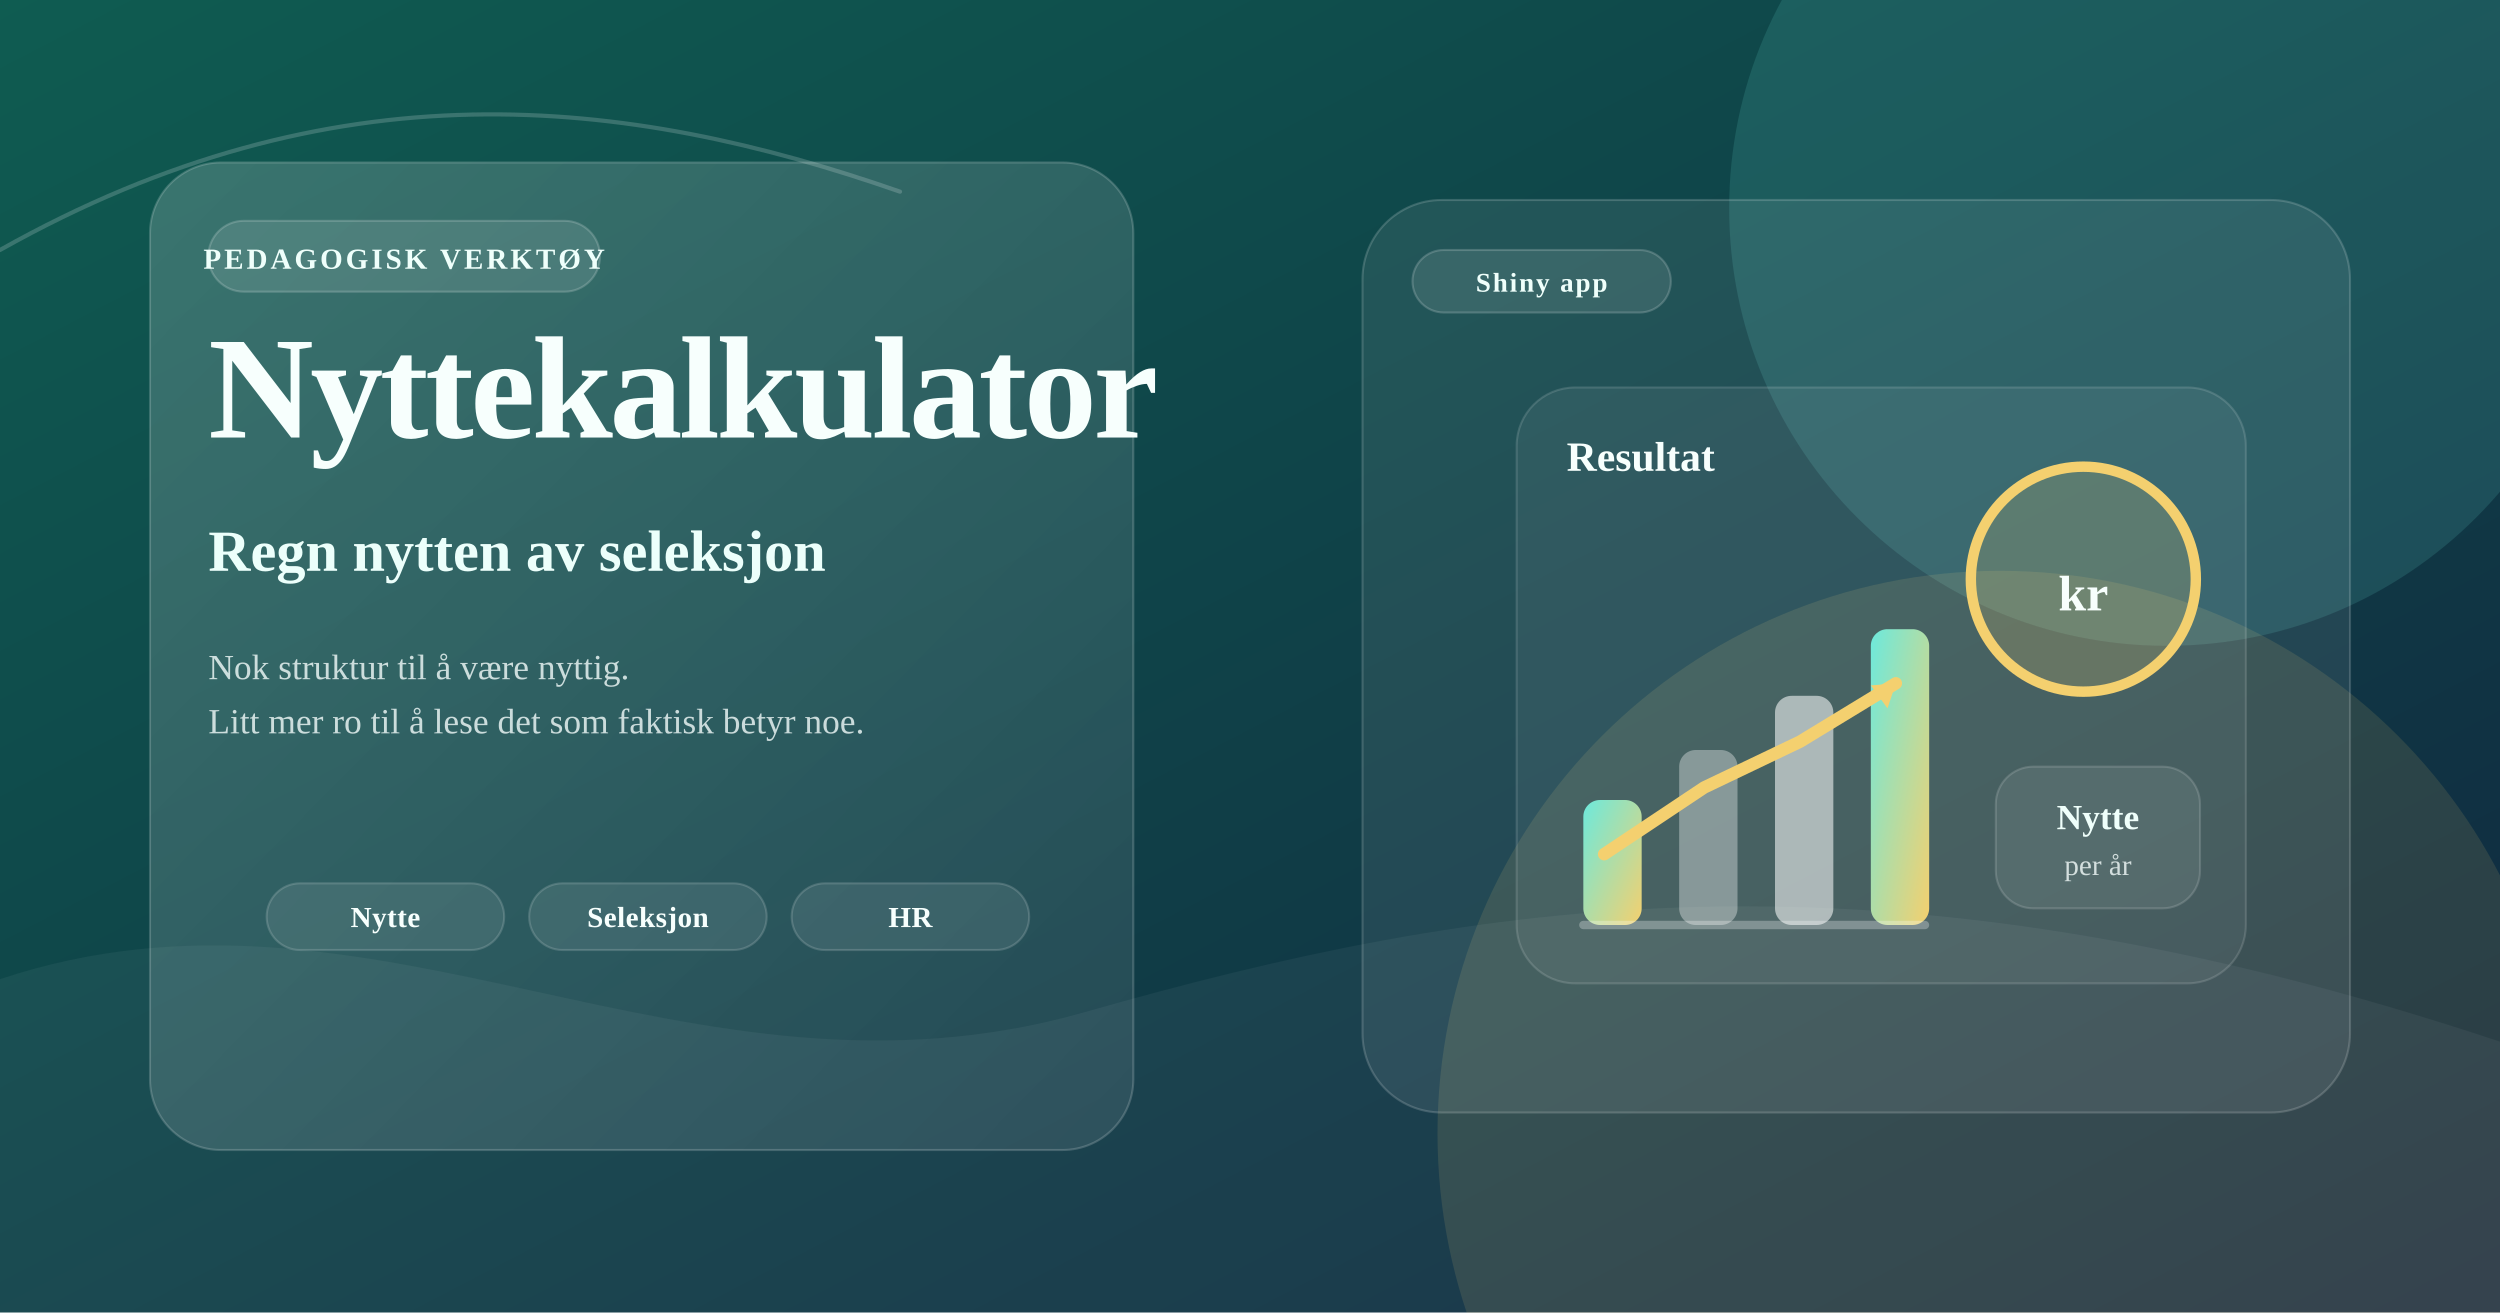
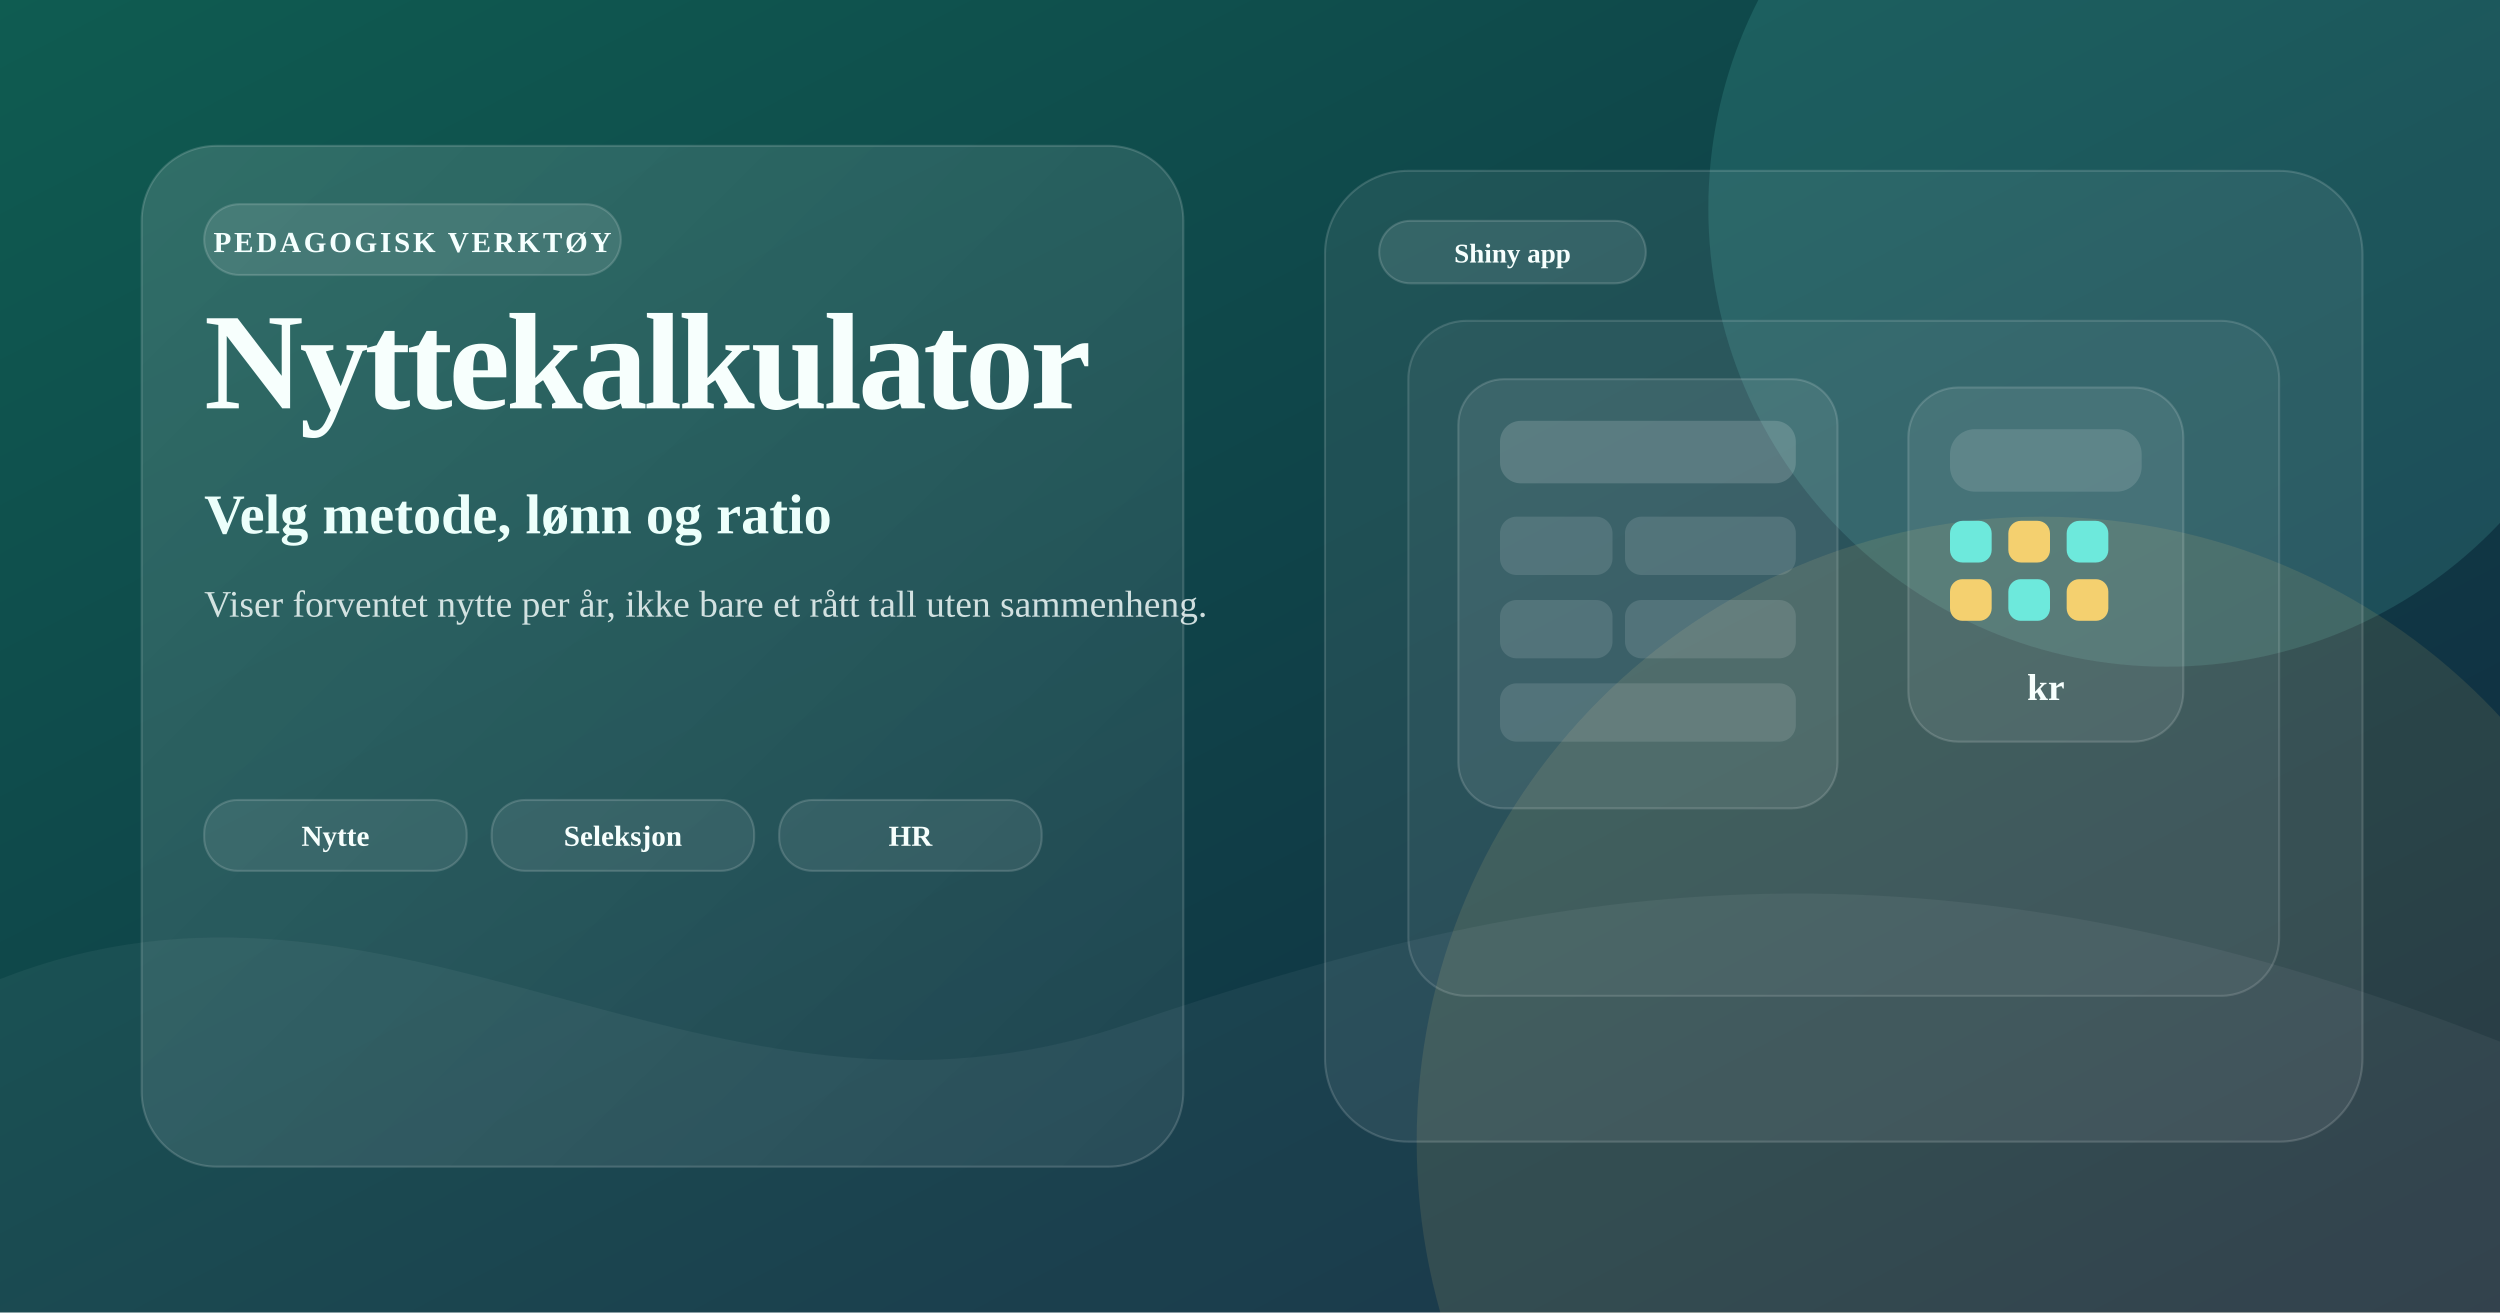
<svg xmlns="http://www.w3.org/2000/svg" viewBox="0 0 1200 630" role="img" aria-labelledby="title desc">
  <defs>
    <linearGradient id="bg" x1="0" y1="0" x2="1" y2="1">
      <stop offset="0%" stop-color="#0f5c51" />
      <stop offset="100%" stop-color="#10263f" />
    </linearGradient>
    <linearGradient id="panel" x1="0" y1="0" x2="1" y2="1">
-       <stop offset="0%" stop-color="#ffffff" stop-opacity="0.18" />
-       <stop offset="100%" stop-color="#ffffff" stop-opacity="0.08" />
+       <stop offset="0%" stop-color="#ffffff" stop-opacity="0.14" />
+       <stop offset="100%" stop-color="#ffffff" stop-opacity="0.06" />
    </linearGradient>
    <linearGradient id="accent" x1="0" y1="0" x2="1" y2="1">
      <stop offset="0%" stop-color="#6de9dc" />
      <stop offset="100%" stop-color="#f4d06f" />
    </linearGradient>
  </defs>
  <rect width="1200" height="630" fill="url(#bg)" />
-   <circle cx="1040" cy="100" r="210" fill="#6de9dc" opacity="0.14" />
-   <circle cx="960" cy="544" r="270" fill="#f4d06f" opacity="0.12" />
-   <path d="M0 470 C180 410, 330 540, 520 486 S900 400, 1200 500 L1200 630 L0 630 Z" fill="rgba(255,255,255,0.05)" />
-   <path d="M0 120 C160 30, 300 46, 432 92" fill="none" stroke="rgba(255,255,255,0.18)" stroke-width="2" stroke-linecap="round" />
-   <g transform="translate(72,78)">
-     <rect x="0" y="0" width="472" height="474" rx="34" fill="url(#panel)" stroke="rgba(255,255,255,0.18)" />
-     <rect x="28" y="28" width="188" height="34" rx="17" fill="rgba(255,255,255,0.11)" stroke="rgba(255,255,255,0.18)" />
-     <text x="122" y="51" text-anchor="middle" fill="#effffb" font-size="14" font-weight="800" letter-spacing="1.4">PEDAGOGISK VERKTØY</text>
-     <text x="28" y="132" fill="#f7fffd" font-size="70" font-weight="900" letter-spacing="-1.6">Nyttekalkulator</text>
-     <text x="28" y="196" fill="#ecfffb" font-size="28" font-weight="700">Regn nytten av seleksjon</text>
-     <text x="28" y="248" fill="rgba(247,255,253,0.78)" font-size="17" font-weight="500">Nok struktur til å være nyttig.</text>
-     <text x="28" y="274" fill="rgba(247,255,253,0.78)" font-size="17" font-weight="500">Litt mer ro til å lese det som faktisk betyr noe.</text>
-     <g transform="translate(28,346)">
-       <g transform="translate(28,0)">
-         <rect x="0" y="0" rx="16" width="114" height="32" fill="rgba(255,255,255,0.09)" stroke="rgba(255,255,255,0.16)" />
-         <text x="57" y="21" text-anchor="middle" fill="#f7fffd" font-size="14" font-weight="700" letter-spacing="0.2">Nytte</text>
+   <circle cx="1040" cy="100" r="220" fill="#6de9dc" opacity="0.14" />
+   <circle cx="980" cy="548" r="300" fill="#f4d06f" opacity="0.11" />
+   <path d="M0 470 C190 395, 340 560, 540 492 S920 390, 1200 500 L1200 630 L0 630 Z" fill="rgba(255,255,255,0.05)" />
+   <g transform="translate(68,70)">
+     <rect width="500" height="490" rx="36" fill="url(#panel)" stroke="rgba(255,255,255,0.16)" />
+     <rect x="30" y="28" width="200" height="34" rx="17" fill="rgba(255,255,255,0.11)" stroke="rgba(255,255,255,0.16)" />
+     <text x="130" y="51" text-anchor="middle" fill="#f5fffe" font-size="14" font-weight="800" letter-spacing="1.3">PEDAGOGISK VERKTØY</text>
+     <text x="30" y="126" fill="#f7fffd" font-size="66" font-weight="900" letter-spacing="-1.8">Nyttekalkulator</text>
+     <text x="30" y="186" fill="#ecfffb" font-size="27" font-weight="700">Velg metode, lønn og ratio</text>
+     <text x="30" y="226" fill="rgba(247,255,253,0.82)" font-size="18" font-weight="500">Viser forventet nytte per år, ikke bare et rått tall uten sammenheng.</text>
+     <g transform="translate(30,314)">
+       <g transform="translate(0,0)">
+         <rect x="0" y="0" rx="16" width="126" height="34" fill="rgba(255,255,255,0.08)" stroke="rgba(255,255,255,0.16)" />
+         <text x="63" y="22" text-anchor="middle" fill="#f7fffd" font-size="14" font-weight="700">Nytte</text>
      </g>
-       <g transform="translate(154,0)">
-         <rect x="0" y="0" rx="16" width="114" height="32" fill="rgba(255,255,255,0.09)" stroke="rgba(255,255,255,0.16)" />
-         <text x="57" y="21" text-anchor="middle" fill="#f7fffd" font-size="14" font-weight="700" letter-spacing="0.2">Seleksjon</text>
+       <g transform="translate(138,0)">
+         <rect x="0" y="0" rx="16" width="126" height="34" fill="rgba(255,255,255,0.08)" stroke="rgba(255,255,255,0.16)" />
+         <text x="63" y="22" text-anchor="middle" fill="#f7fffd" font-size="14" font-weight="700">Seleksjon</text>
      </g>
-       <g transform="translate(280,0)">
-         <rect x="0" y="0" rx="16" width="114" height="32" fill="rgba(255,255,255,0.09)" stroke="rgba(255,255,255,0.16)" />
-         <text x="57" y="21" text-anchor="middle" fill="#f7fffd" font-size="14" font-weight="700" letter-spacing="0.2">HR</text>
+       <g transform="translate(276,0)">
+         <rect x="0" y="0" rx="16" width="126" height="34" fill="rgba(255,255,255,0.08)" stroke="rgba(255,255,255,0.16)" />
+         <text x="63" y="22" text-anchor="middle" fill="#f7fffd" font-size="14" font-weight="700">HR</text>
      </g>
    </g>
  </g>
-   <g transform="translate(654,96)">
-     <rect x="0" y="0" width="474" height="438" rx="38" fill="rgba(255,255,255,0.08)" stroke="rgba(255,255,255,0.17)" />
-     <rect x="24" y="24" width="124" height="30" rx="15" fill="rgba(255,255,255,0.10)" stroke="rgba(255,255,255,0.18)" />
-     <text x="86" y="44" text-anchor="middle" fill="#effffb" font-size="13" font-weight="800" letter-spacing="0.9">Shiny app</text>
-     <g transform="translate(74,90)">
-       <rect x="0" y="0" width="350" height="286" rx="28" fill="rgba(255,255,255,0.06)" stroke="rgba(255,255,255,0.14)" />
-       <text x="24" y="40" fill="#f7fffd" font-size="20" font-weight="800">Resultat</text>
-       <g transform="translate(32,72)">
-         <rect x="0" y="126" width="28" height="60" rx="8" fill="url(#accent)" />
-         <rect x="46" y="102" width="28" height="84" rx="8" fill="rgba(255,255,255,0.35)" />
-         <rect x="92" y="76" width="28" height="110" rx="8" fill="rgba(255,255,255,0.55)" />
-         <rect x="138" y="44" width="28" height="142" rx="8" fill="url(#accent)" />
-         <path d="M0 186 L164 186" stroke="rgba(255,255,255,0.28)" stroke-width="4" stroke-linecap="round" />
-         <path d="M10 152 L58 120 L104 98 L150 70" fill="none" stroke="#f4d06f" stroke-width="6" stroke-linecap="round" stroke-linejoin="round" />
-         <polygon points="150,70 138,71 146,82" fill="#f4d06f" />
+   <g transform="translate(636,82)">
+     <rect width="498" height="466" rx="40" fill="rgba(255,255,255,0.07)" stroke="rgba(255,255,255,0.15)" />
+     <rect x="26" y="24" width="128" height="30" rx="15" fill="rgba(255,255,255,0.1)" stroke="rgba(255,255,255,0.16)" />
+     <text x="90" y="44" text-anchor="middle" fill="#f7fffd" font-size="13" font-weight="800">Shiny app</text>
+     <g transform="translate(40,72)">
+       <rect x="0" y="0" width="418" height="324" rx="28" fill="rgba(255,255,255,0.05)" stroke="rgba(255,255,255,0.14)" />
+       <g transform="translate(24,28)">
+         <rect x="0" y="0" width="182" height="206" rx="22" fill="rgba(255,255,255,0.08)" stroke="rgba(255,255,255,0.15)" />
+         <rect x="20" y="20" width="142" height="30" rx="10" fill="rgba(255,255,255,0.16)" />
+         <rect x="20" y="66" width="54" height="28" rx="8" fill="rgba(255,255,255,0.12)" />
+         <rect x="80" y="66" width="82" height="28" rx="8" fill="rgba(255,255,255,0.12)" />
+         <rect x="20" y="106" width="54" height="28" rx="8" fill="rgba(255,255,255,0.12)" />
+         <rect x="80" y="106" width="82" height="28" rx="8" fill="rgba(255,255,255,0.12)" />
+         <rect x="20" y="146" width="142" height="28" rx="8" fill="rgba(255,255,255,0.12)" />
+         <path d="M30 182 H152" stroke="url(#accent)" stroke-width="10" stroke-linecap="round" />
      </g>
-       <circle cx="272" cy="92" r="54" fill="rgba(244,208,111,0.18)" stroke="#f4d06f" stroke-width="5" />
-       <text x="272" y="107" text-anchor="middle" fill="#f7fffd" font-size="24" font-weight="900">kr</text>
-       <rect x="230" y="182" width="98" height="68" rx="18" fill="rgba(255,255,255,0.08)" stroke="rgba(255,255,255,0.15)" />
-       <text x="279" y="212" text-anchor="middle" fill="#effffb" font-size="17" font-weight="800">Nytte</text>
-       <text x="279" y="234" text-anchor="middle" fill="rgba(247,255,253,0.78)" font-size="14">per år</text>
+       <g transform="translate(240,32)">
+         <rect x="0" y="0" width="132" height="170" rx="24" fill="rgba(255,255,255,0.08)" stroke="rgba(255,255,255,0.15)" />
+         <rect x="20" y="20" width="92" height="30" rx="12" fill="rgba(255,255,255,0.13)" />
+         <rect x="20" y="64" width="20" height="20" rx="6" fill="#6de9dc" />
+         <rect x="48" y="64" width="20" height="20" rx="6" fill="#f4d06f" />
+         <rect x="76" y="64" width="20" height="20" rx="6" fill="#6de9dc" />
+         <rect x="20" y="92" width="20" height="20" rx="6" fill="#f4d06f" />
+         <rect x="48" y="92" width="20" height="20" rx="6" fill="#6de9dc" />
+         <rect x="76" y="92" width="20" height="20" rx="6" fill="#f4d06f" />
+         <text x="66" y="150" text-anchor="middle" fill="#f7fffd" font-size="18" font-weight="900">kr</text>
+       </g>
    </g>
  </g>
</svg>
